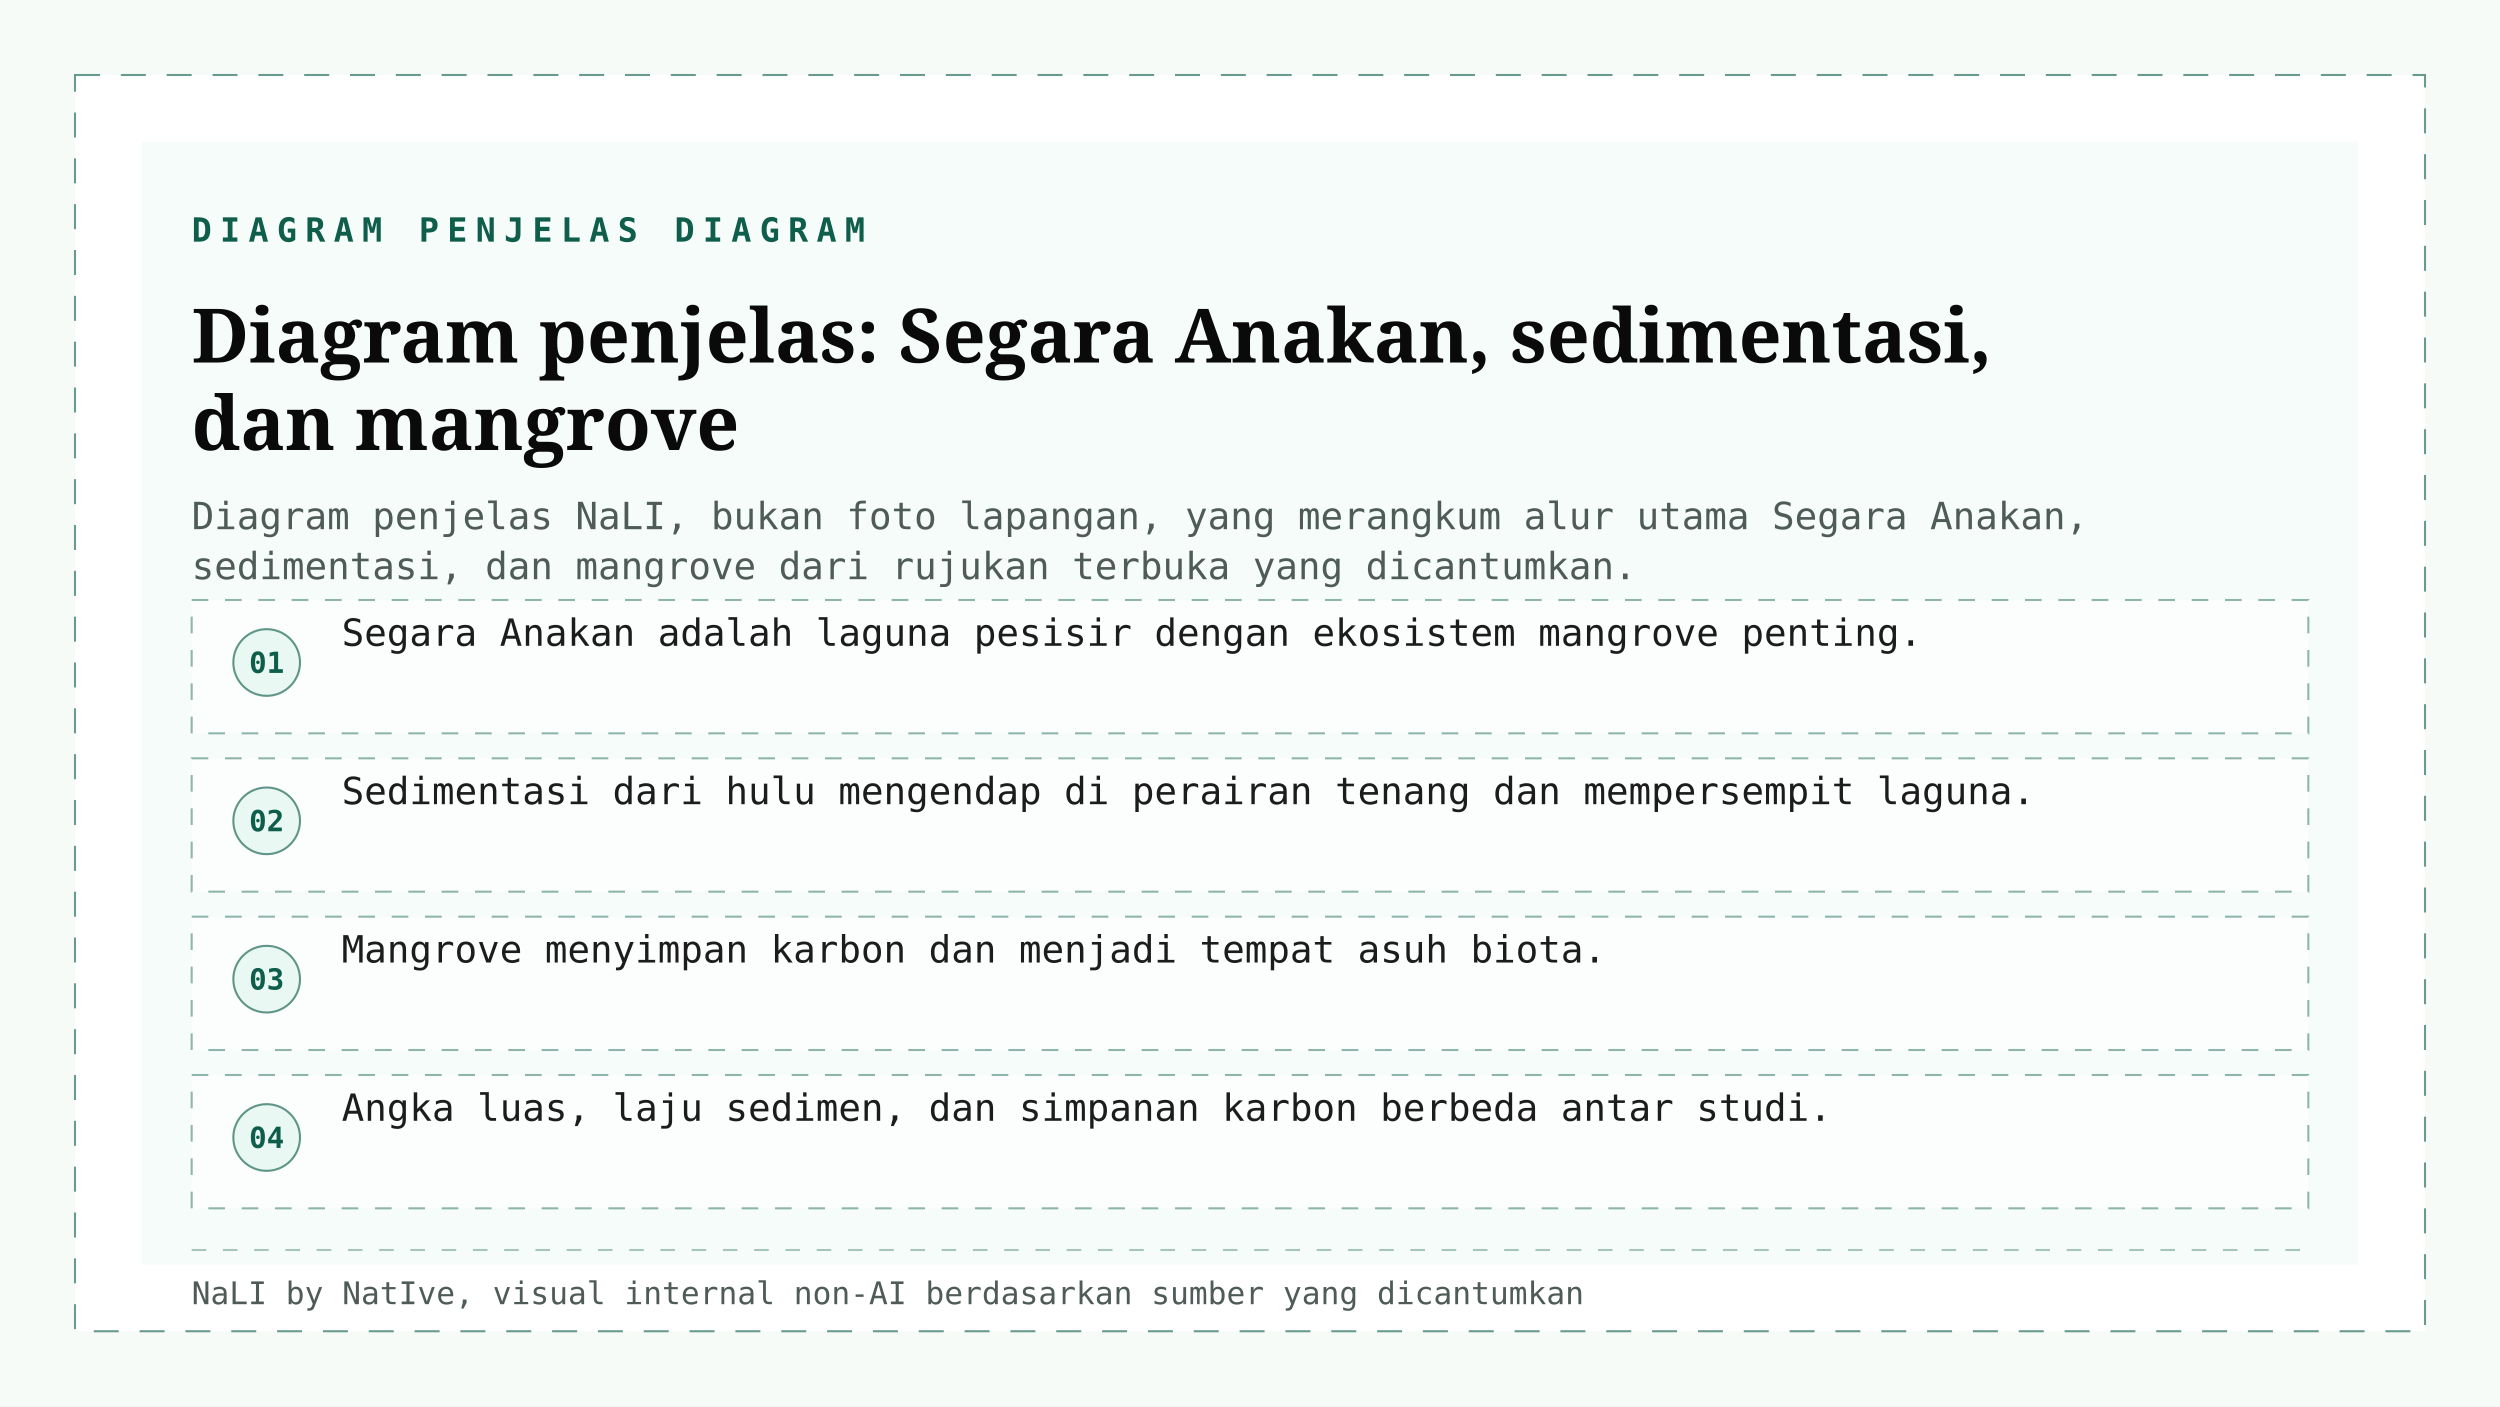
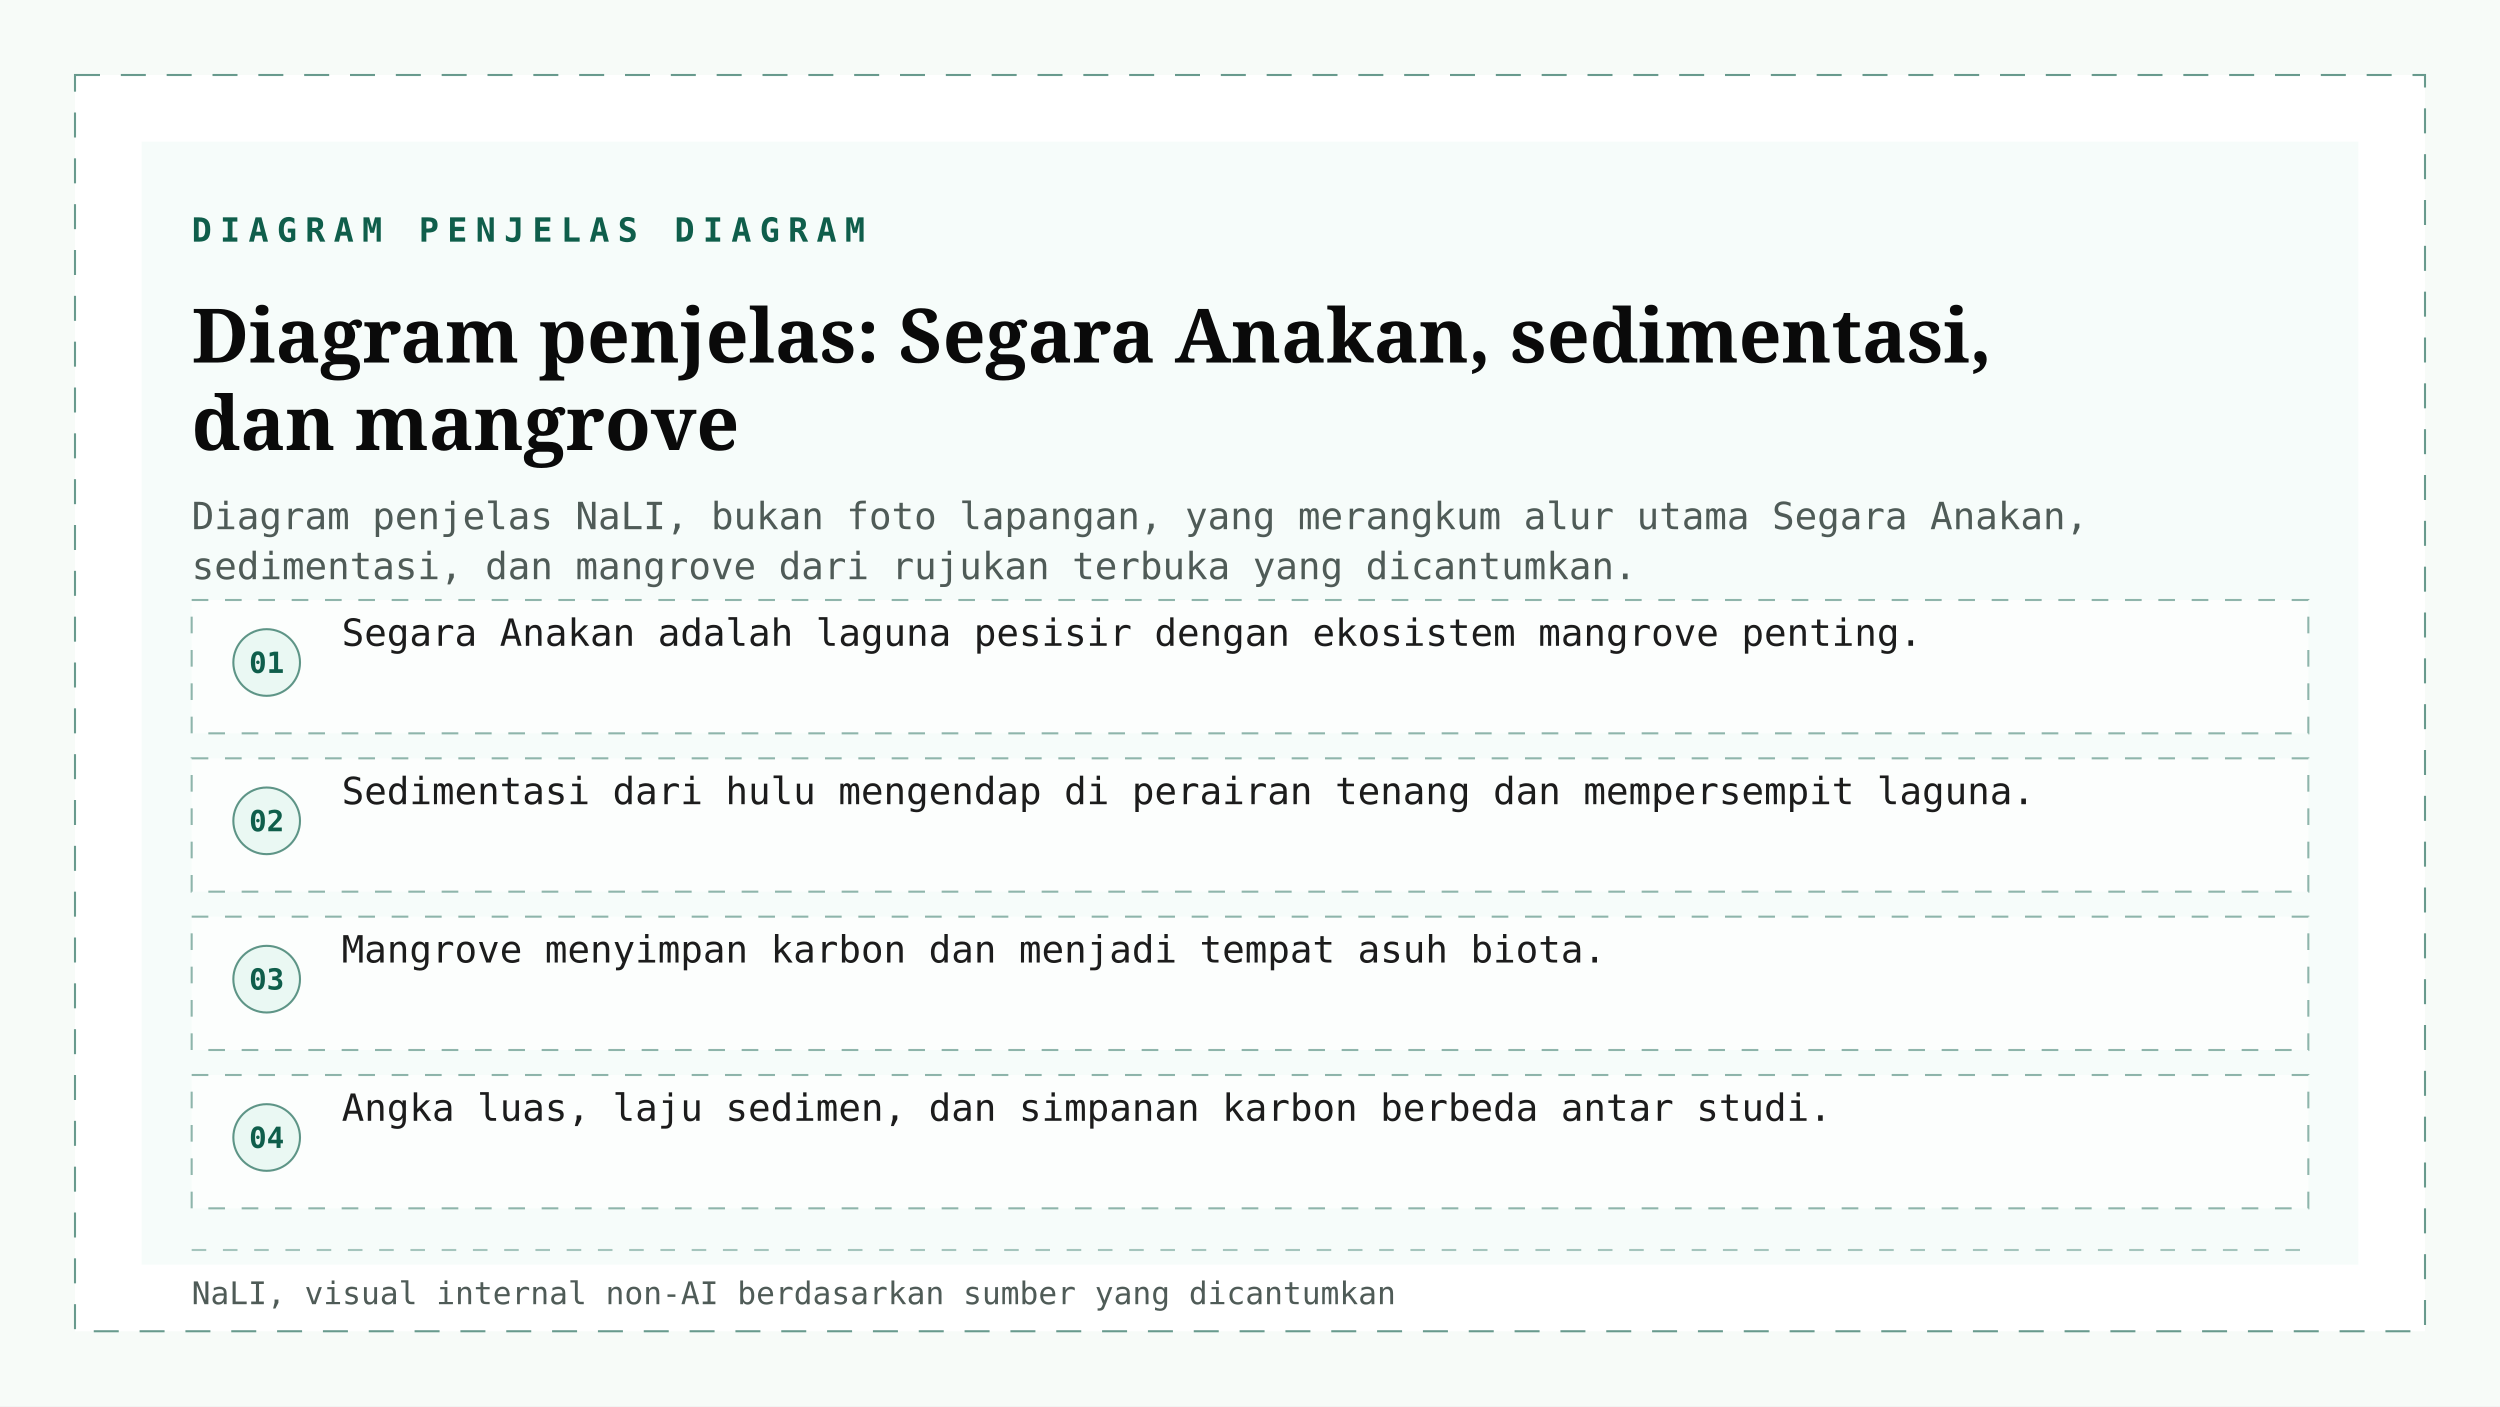
<svg xmlns="http://www.w3.org/2000/svg" viewBox="0 0 1200 675" role="img" aria-label="Diagram penjelas: Segara Anakan, sedimentasi, dan mangrove">
  <rect width="1200" height="675" fill="#f7fbf8" />
  <rect x="36" y="36" width="1128" height="603" fill="#ffffff" stroke="#0f5e4b" stroke-opacity="0.62" stroke-dasharray="12 10" />
  <rect x="68" y="68" width="1064" height="539" fill="#eaf8f3" fill-opacity="0.42" />
  <text x="92" y="116" font-family="ui-monospace, SFMono-Regular, Menlo, monospace" font-size="16" font-weight="700" letter-spacing="4" fill="#0f5e4b">DIAGRAM PENJELAS DIAGRAM</text>
  <text x="92" y="174" font-family="Georgia, serif" font-size="36" font-weight="700" fill="#0a0a0a">
    <tspan x="92" dy="0">Diagram penjelas: Segara Anakan, sedimentasi,</tspan>
    <tspan x="92" dy="42">dan mangrove</tspan>
  </text>
  <text x="92" y="254" font-family="ui-monospace, SFMono-Regular, Menlo, monospace" font-size="18" font-weight="400" fill="#4f5b57">
    <tspan x="92" dy="0">Diagram penjelas NaLI, bukan foto lapangan, yang merangkum alur utama Segara Anakan,</tspan>
    <tspan x="92" dy="24">sedimentasi, dan mangrove dari rujukan terbuka yang dicantumkan.</tspan>
  </text>
  <g>
    <rect x="92" y="288" width="1016" height="64" fill="#ffffff" fill-opacity="0.66" stroke="#0f5e4b" stroke-opacity="0.45" stroke-dasharray="8 8" />
    <circle cx="128" cy="318" r="16" fill="#eaf8f3" stroke="#0f5e4b" stroke-opacity="0.65" />
    <text x="128" y="323" text-anchor="middle" font-family="ui-monospace, SFMono-Regular, Menlo, monospace" font-size="14" font-weight="700" fill="#0f5e4b">01</text>
    <text x="164" y="310" font-family="ui-monospace, SFMono-Regular, Menlo, monospace" font-size="18" font-weight="400" fill="#1c1c1c">
      <tspan x="164" dy="0">Segara Anakan adalah laguna pesisir dengan ekosistem mangrove penting.</tspan>
    </text>
  </g>
  <g>
    <rect x="92" y="364" width="1016" height="64" fill="#ffffff" fill-opacity="0.66" stroke="#0f5e4b" stroke-opacity="0.45" stroke-dasharray="8 8" />
    <circle cx="128" cy="394" r="16" fill="#eaf8f3" stroke="#0f5e4b" stroke-opacity="0.65" />
    <text x="128" y="399" text-anchor="middle" font-family="ui-monospace, SFMono-Regular, Menlo, monospace" font-size="14" font-weight="700" fill="#0f5e4b">02</text>
    <text x="164" y="386" font-family="ui-monospace, SFMono-Regular, Menlo, monospace" font-size="18" font-weight="400" fill="#1c1c1c">
      <tspan x="164" dy="0">Sedimentasi dari hulu mengendap di perairan tenang dan mempersempit laguna.</tspan>
    </text>
  </g>
  <g>
    <rect x="92" y="440" width="1016" height="64" fill="#ffffff" fill-opacity="0.66" stroke="#0f5e4b" stroke-opacity="0.45" stroke-dasharray="8 8" />
    <circle cx="128" cy="470" r="16" fill="#eaf8f3" stroke="#0f5e4b" stroke-opacity="0.65" />
    <text x="128" y="475" text-anchor="middle" font-family="ui-monospace, SFMono-Regular, Menlo, monospace" font-size="14" font-weight="700" fill="#0f5e4b">03</text>
    <text x="164" y="462" font-family="ui-monospace, SFMono-Regular, Menlo, monospace" font-size="18" font-weight="400" fill="#1c1c1c">
      <tspan x="164" dy="0">Mangrove menyimpan karbon dan menjadi tempat asuh biota.</tspan>
    </text>
  </g>
  <g>
    <rect x="92" y="516" width="1016" height="64" fill="#ffffff" fill-opacity="0.66" stroke="#0f5e4b" stroke-opacity="0.45" stroke-dasharray="8 8" />
    <circle cx="128" cy="546" r="16" fill="#eaf8f3" stroke="#0f5e4b" stroke-opacity="0.65" />
    <text x="128" y="551" text-anchor="middle" font-family="ui-monospace, SFMono-Regular, Menlo, monospace" font-size="14" font-weight="700" fill="#0f5e4b">04</text>
    <text x="164" y="538" font-family="ui-monospace, SFMono-Regular, Menlo, monospace" font-size="18" font-weight="400" fill="#1c1c1c">
      <tspan x="164" dy="0">Angka luas, laju sedimen, dan simpanan karbon berbeda antar studi.</tspan>
    </text>
  </g>
  <line x1="92" y1="600" x2="1108" y2="600" stroke="#0f5e4b" stroke-opacity="0.35" stroke-dasharray="7 8" />
-   <text x="92" y="626" font-family="ui-monospace, SFMono-Regular, Menlo, monospace" font-size="15" fill="#4f5b57">NaLI by NatIve, visual internal non-AI berdasarkan sumber yang dicantumkan</text>
+   <text x="92" y="626" font-family="ui-monospace, SFMono-Regular, Menlo, monospace" font-size="15" fill="#4f5b57">NaLI, visual internal non-AI berdasarkan sumber yang dicantumkan</text>
</svg>
